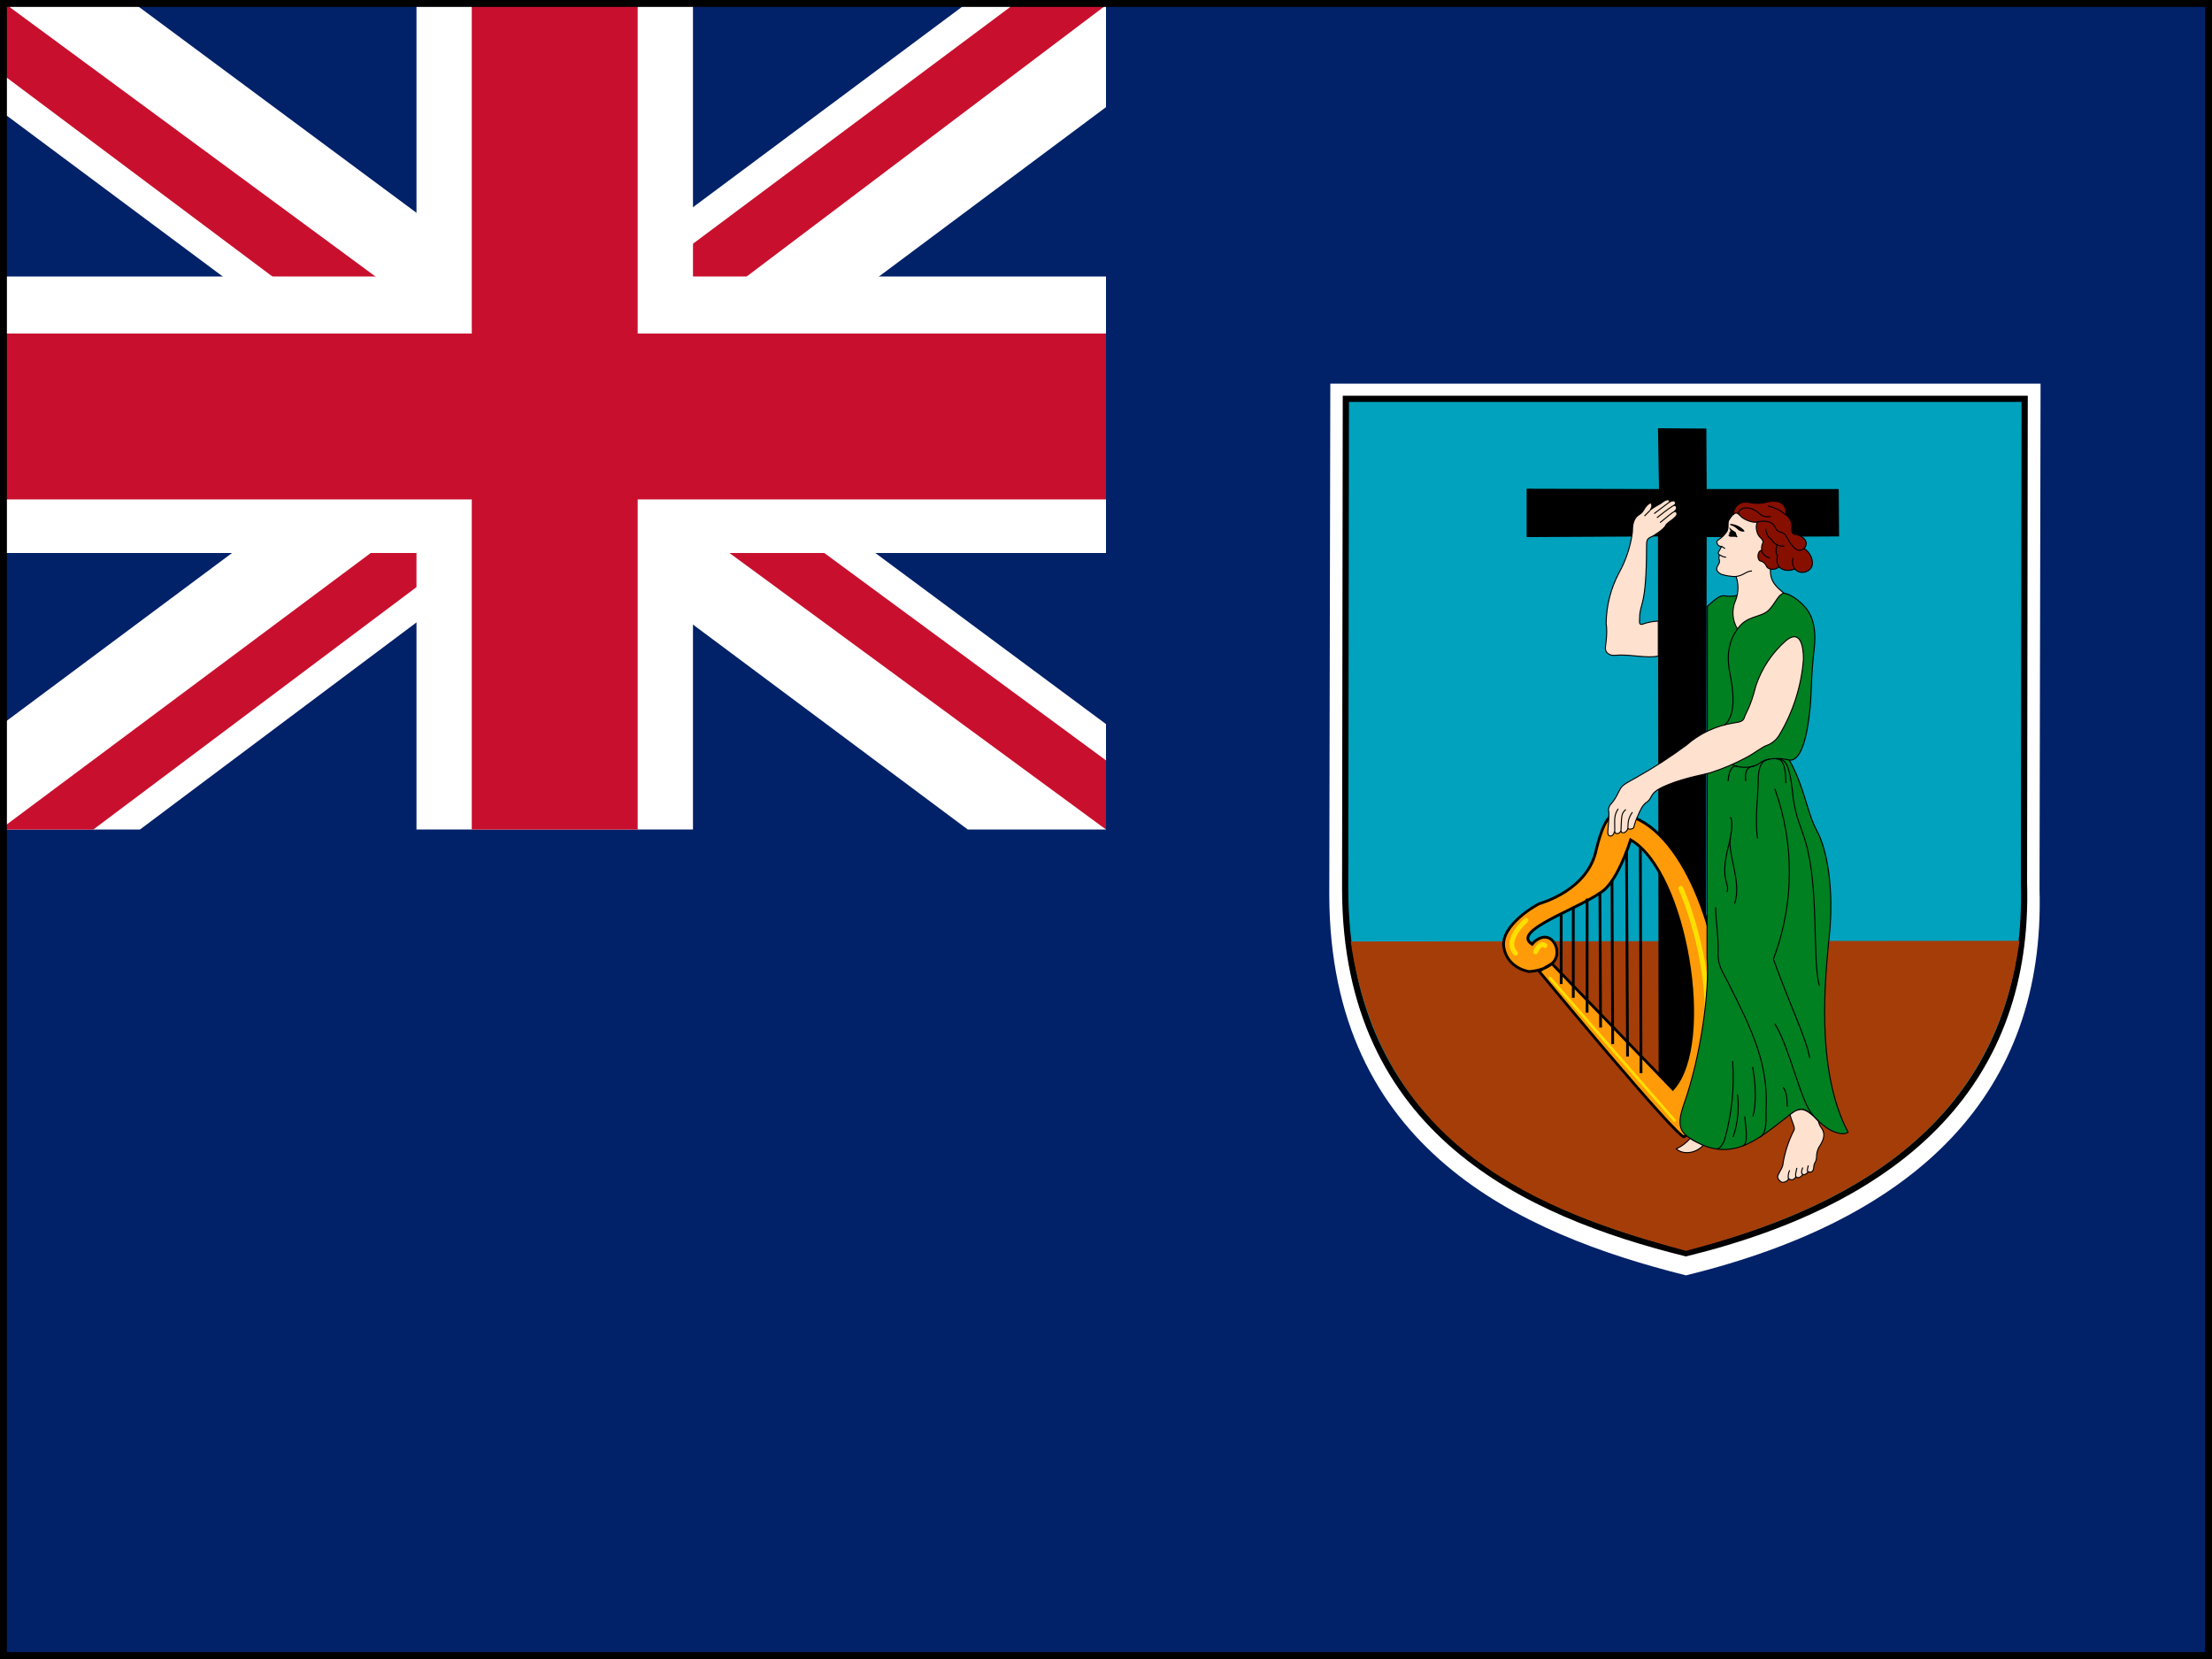
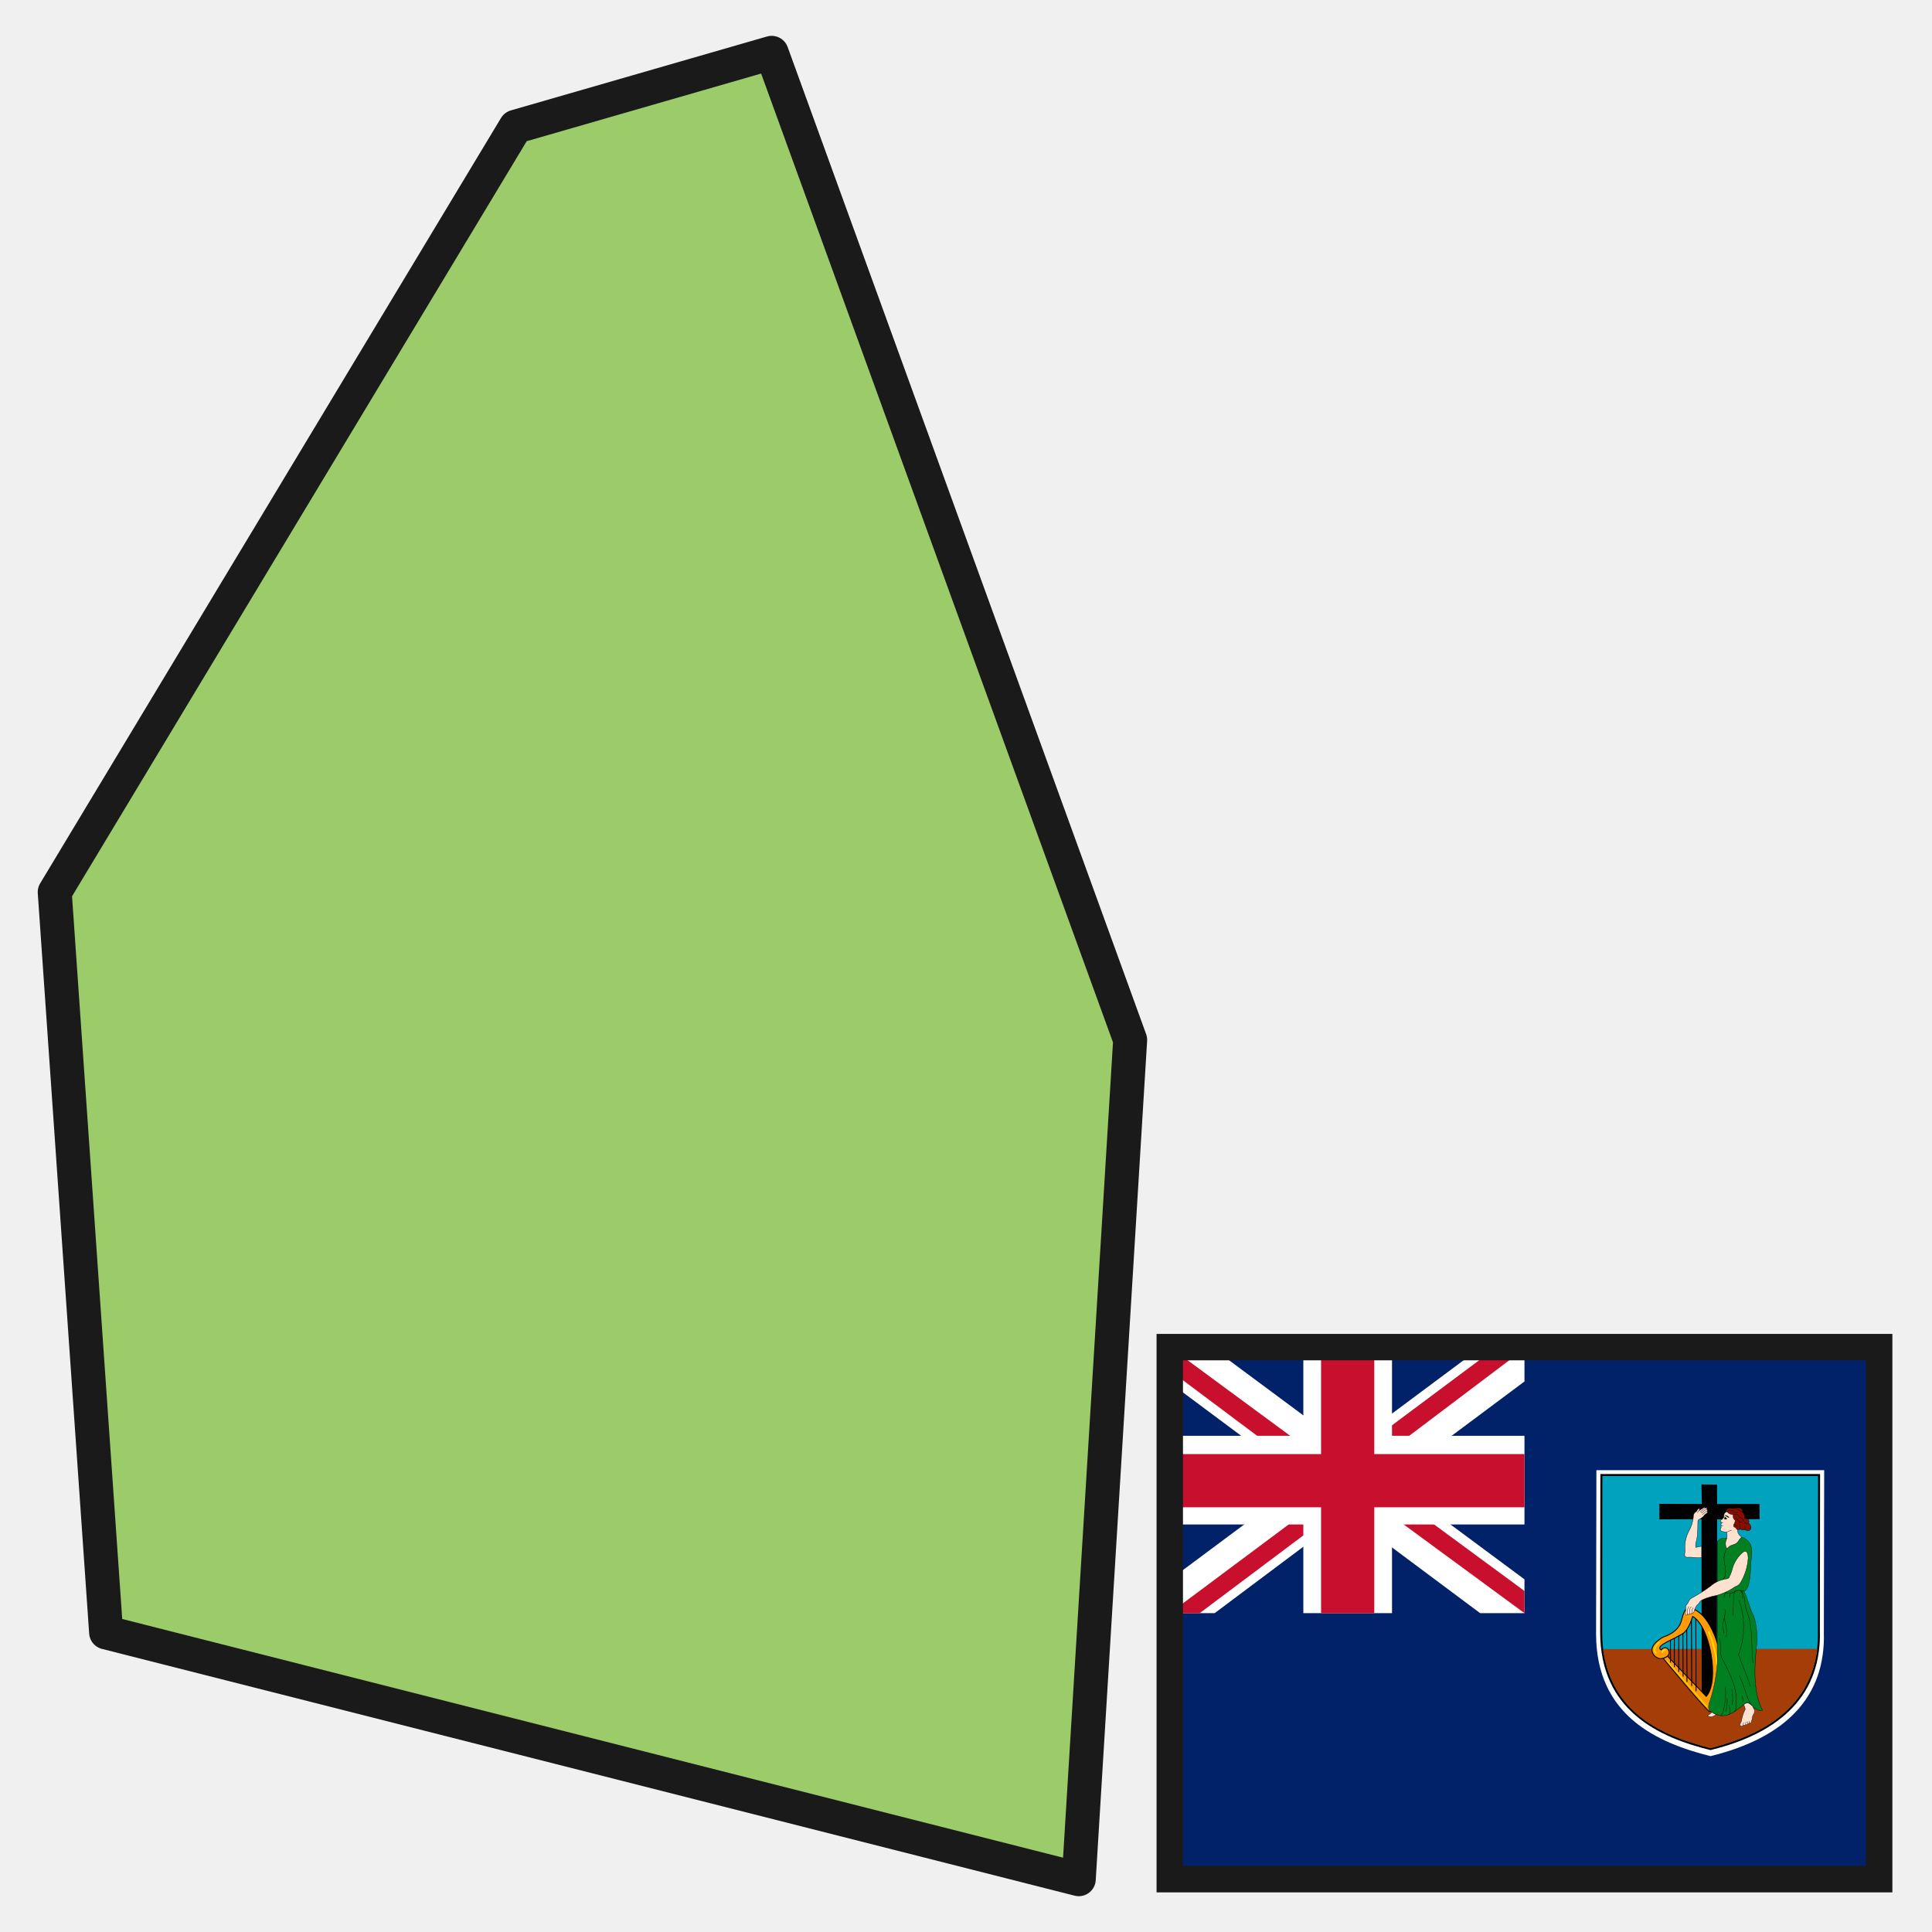
- <svg xmlns="http://www.w3.org/2000/svg" id="flag-icons-ms" viewBox="0 0 640 480">
-   <path fill="#012169" d="M0 0h640v480H0z" />
-   <path fill="#fff" d="M384.9 111h205.5l-.3 146.3c1.7 58.7-34.9 95.2-102.3 111.7-47.9-12-103-36.5-103.2-110z" />
-   <path fill="#00a2bd" stroke="#000" stroke-width="1.8" d="M389.4 115.4h196.4l-.2 140.2c1.6 56.3-33.4 91.2-97.8 107-45.8-11.4-98.5-35-98.6-105.4z" />
-   <path fill="#a53d08" d="M584.3 272.2c-7.2 53.7-48.6 77.2-96.5 89.7-42.5-11.4-88.2-29.6-97-89.5z" />
-   <path d="m480 141.5-.3-17.6 14 .1.1 17.5H532l.1 13.7-38.3.2-.3 161.4-13.6.1-.2-161.7-38 .2v-14z" />
-   <path fill="#ff9a08" fill-rule="evenodd" stroke="#000" stroke-width=".8" d="m449 278.8 35 36.3c12.1-13.3 3.7-63-12.2-72.1-1.9 5.9-5.1 13-8.6 15.2-7.5 5.2-26.1 11.2-19.9 15 1.4-1.9 5.1-3.7 6.9.6 2 6.9-7.8 7.3-7.8 7.3s-6.2-.8-7.3-7c-1-6.4 9.3-12.2 10.2-12.6.8-.3 14.3-4 16.6-15.9 2.9-11.8 5.8-10 6.3-10.2 17.7 1.7 29.2 33.3 29.9 55.5s-9 37-10.8 38c-1.7.9-42-47.9-42-47.9z" />
-   <path fill="#ff9a08" stroke="#000" stroke-width=".8" d="m474.6 245 .2 65.5m-4.2-64.2.3 59.4m-4.5-50.8.2 47.2m-3.7-43.9.2 39.1m-3.9-37.3v33m-4-30.4v26.1m-3.5-24v20" />
-   <g fill="none" stroke="#ffdf00" stroke-linecap="round" stroke-width="1.8">
-     <path stroke-width=".8" d="m448.5 283 36 41.2" />
-     <path stroke-width="1.4" d="M486.3 257s16.4 35.7 1.2 65m-43.2-46.6s1.2-3.1 2.7-1.8m-5.5-7.3s-6.6 5.7-3 9.5" />
+ <svg xmlns="http://www.w3.org/2000/svg" viewBox="0 0 512 512">
+   <g transform="translate(-131.15 -32.15) scale(1.1256)">
+     <path d="M 382.6 273.4 L 370.5 471.0 L 141.5 412.9 L 129.4 238.6 L 237.9 58.4 L 298.2 41.0 L 382.6 273.4 Z" fill="#9ccb6a" stroke="#1a1a1a" stroke-width="8" stroke-linejoin="round" fill-rule="evenodd" />
  </g>
-   <path fill="#008021" stroke="#000" stroke-width=".3" d="M494 175.4c2.3-2 3.6-3.3 5.1-3s3.5 0 5-.4a31 31 0 0 1 12-.4c1 .2 2.5.7 4.6 2.5s5.2 5 4.2 13.6-.7 12.3-1.2 17.2c-.8 8.5-2.7 15.5-6 15 4.5 8 5 15 8 20.5s4.8 16.8 3.7 29c-1.2 12.3-4.4 39.7 5.3 58.2-1.6 1.1-5.5 0-9-3.7s-5-3.6-7.8-1.4c-8.8 6.7-17 14.8-29.1 6.7-2.8-1.8-3.6-4-1.6-9.7 5-14 7.5-33.4 6.7-42.4z" />
-   <path fill="#ffe1cf" stroke="#000" stroke-width=".3" d="M502.3 166.8a10 10 0 0 1-.1 6.8 9 9 0 0 0 .5 8.4c2.7-4 6.6-3.2 9-5.4 2.2-2.3 2.7-4.5 4.4-5-1.7-1.5-4.3-3.2-3.8-7.5.6-4.4 6.7-8 1.2-14.6a8 8 0 0 0-13.4 1.2c-.3.8.2 2.4-.7 3.4a8 8 0 0 1-2.1 2q-1 .6-.2 1.6.3.4 1 .4l-.8 1.5q-.4.4.2 1c-.5 1.3.4 1.5-.2 2.5s-1.2 2 .6 3c.6.3 3 .8 4.4.7zm-22.5 23c-3.2.8-8.4-.6-12.3-.2-1.8.2-3.2-.7-3-2.4s.6-4.4.2-6.8a32 32 0 0 1 3.8-14.8 33 33 0 0 0 3.8-11.6c0-1.9.2-3.9 1.8-5 1.2-.7 1.4-1.4 1.8-2 1-1.5 2-1.8 2-1q.2.7-.5 1.6c1-.8 2.8-1.8 3.2-2 .4-.4 2.4-1.8 2.5-.4q1.3-.6 1.6 0 .2.6-.3 1c.6 0 1.2.9 0 1.8.7-.2 1.3.8.2 1.7-1 1-2.4 1.6-2.7 2.4s-3.2 2.9-4.3 3.3c-1.1.5-1.2 1.1-1.2 2.7 0 17.8-2 16.3-2 20.7 0 1-.3 2.1.8 1.8a15 15 0 0 1 4.6-.9v10zm.7 38.2c5.2-2.6 11.2-3.6 14.3-4.4a62 62 0 0 0 10.4-4.4c2.5-1.3 4.5-3 5.9-3.5a7 7 0 0 0 3.8-3.2 50 50 0 0 0 6.9-21.8c0-4-1-8.6-5-5.4a30 30 0 0 0-8.8 13.2c-1.6 6.4-3 7.9-3.3 9.1-.4 1.3-1.6 1.3-3.2 1.6a27 27 0 0 0-13.6 6.4 136 136 0 0 1-14.2 9.2c-3.7 2.1-4.4 2.3-5.2 4q-1.2 2.5-2.2 3.6-1.2 1.2-.8 2.6c.1.8-.2 4.2-.3 5.4s.3 1.4.7 1.5c.4 0 1-.2 1.3-1.6-.2 1.4 1.7 1 1.8-.1 0 1.5 2 .6 2-.8 0 1 1.7.3 1.7 0q.5-2 1.2-3.4c.6-1.4 1.3-3.2 2.7-4 1.5-1.2.8-2.4 3.9-4zm37.4 94.5c.3 1.3 1 2.7 1.2 3.6s-.2 1.1-.4 1.6a33 33 0 0 0-2.8 8.8c0 1.2-1 2.4-1.3 3.2q-.8 1.2.8 2.3c.4.3 2-.2 2.1-1q1.2.9 2.1-.5 1 .7 2-.7c.5.3 1.3-.3 1.6-.8.8.4 1.6 0 1.6-1.6q.1-.7.5-1.3.3-.7.3-1.7c0-.7.3-2 .9-2.8.6-1 1.5-2.5 1.1-4-.4-1.4-1-1.3-1.5-3.2-1.3-1.4-3-3.2-4.8-3.4-1.8 0-2.8 1.1-3.4 1.5zm-32.9 9.9c1.7 1.6 5.3 1.6 7.8-1-.9-.4-3-1.4-3.8-2a12 12 0 0 1-4 3z" />
-   <path fill="#870f00" stroke="#000" stroke-width=".3" d="M501.4 149c.6-4 3.5-4 5.3-3.5.8.1 2.6.3 4.4-.2 3.4-.9 6 .3 5.6 3.6 1 .7 2 2.3 1.7 3.7q-.3 2 1.4 2.1c1.3.2 4 1.8 2.2 4 1.7 1 3 3.7 2.1 5.4s-3.6 2.1-4.8.5c-1.3.6-3.3.7-4.6-.6-.9 1-3 .9-3.5 0q-.6-1.4-1.9-1.7c-.9-.3-1-2.8.4-3.1q-.1-1.3.3-2t-.8-1.8c-.8-.7-1.5-3-.7-4.4-1.4.5-4.4-.9-5-1.8q-1.2-1.4-2.1-.2z" />
-   <g fill="none" stroke="#000" stroke-width=".3">
-     <path d="M502.3 166.8c2.2-.3 3-1.6 4.6-1.6m-9.4-4.7.5.3q.7.4 1.4.4m-1.3-3.1 1 .6m4.2-9.7c-1.3-1.3 2.2-3.8 6-.2.8.8 2.5.8 3 .6m-3.8 1.6c1.8-.4 4.3-.4 5.1 1.6s2.3.6 3.5 3c1.2 2.3 3 4.8 5 3m-7.4 5.4a4 4 0 0 1-.4-3.2c-.7-.8-.4-2.5 0-3.3m-4.6 1.7c0 .7 1 2 2.4 2.2m7.2 3.2q-1-1.4-.5-3.2" />
-     <path d="M510.9 153c0 1.1.6 2.5 1.6 3 .3.6 1.4 2.2 3.8 2m.4-9a11 11 0 0 0-5.2-2.6m-8.8 35.6c-2 2.7-3.2 6.4-2.4 11.6 1 5.2 2.4 12.8-1.3 16.2m18.6 10.1c-2.6-.7-6.4-.7-8.5.9-2 1.5-5.6 1.6-7.9.4" />
-     <path d="M512 219.6c-2.3.4-3.3 2.1-3.3 6.4 0 4.2-1 10.4-.2 16.6m-.6-21.1c-1.6.4-3.2.4-2.8 4.5m-5.1 0c.1-2.4 1-4.8 2.6-4.3m14.1 4.9c0-5.6-1.2-7.1-2.8-7 2.2 0 3.7.3 4.7 9.2.6 6.8 2 9 3.7 14.4 4.1 13.6 2 34.5 4.1 42m-12.9-57a71 71 0 0 1-.4 49.3c4.8 13.4 9.6 23.1 10.5 28.6m-23.9-48c.8-2.9-2.2-3.2.4-13.3q1.6-6.4.6-8.4" />
-     <path d="M500.7 242.4c-1 4.4 3.3 12.8 1.2 19m-5.5 1.1c0 4 .9 9 .7 13-.2 3.9 1.4 5.7 3.2 9.4 6.8 13.4 11.2 22.9 10.7 35.5-.2 2.4.6 7.2-1.8 8.6m-12.6 3.4c.7 0 1.4-.4 2.3-2.4a65 65 0 0 0 2.4-23m1.4 9.6c.4 2.6.4 8-1.3 12.4" />
-     <path d="M507.1 308.7c1 5.6 1 10.7.1 14.3m-2.4 0c.2 2.2 1.2 8-.5 8.5m9.2-35.3c4.3 6.7 7.6 23.2 11.2 26.6m-7.6-2.6c0-1.8-.1-4.4-1.2-5.6M471 239.4c.1-1.2-.1-2.4 1.3-4.4m-3.3 5.2c.2-4.4.1-4.8 1.4-6m-3.2 6.1c0-3.2-.3-4.3 1-6.3m14.9-88.8-4.5 3.4m5.8-2.4q-.7.2-5 3.6m5.1-1.8c-1 .4-2.6 2-4.2 3.2m-2.9-3.5-1.6 1.6M517.5 341c-.2-.2-.2-1.3.3-2.4m1.9 1.9c-.4-.3 0-1.7.2-2.6m1.7 1.9q-.7-.4 0-2m1.5 1.2q-.4 0 .1-1.8" />
+   <rect x="310" y="357" width="188" height="141" fill="#ffffff" />
+   <g transform="translate(310 357) scale(0.29375)">
+     <path fill="#012169" d="M0 0h640v480H0z" />
+     <path fill="#fff" d="M384.9 111h205.5l-.3 146.3c1.7 58.7-34.9 95.2-102.3 111.7-47.9-12-103-36.5-103.2-110z" />
+     <path fill="#00a2bd" stroke="#000" stroke-width="1.8" d="M389.4 115.4h196.4l-.2 140.2c1.6 56.3-33.4 91.2-97.8 107-45.8-11.4-98.5-35-98.6-105.4z" />
+     <path fill="#a53d08" d="M584.3 272.2c-7.2 53.7-48.6 77.2-96.5 89.7-42.5-11.4-88.2-29.6-97-89.5z" />
+     <path d="m480 141.5-.3-17.6 14 .1.1 17.5H532l.1 13.7-38.3.2-.3 161.4-13.6.1-.2-161.7-38 .2v-14z" />
+     <path fill="#ff9a08" fill-rule="evenodd" stroke="#000" stroke-width=".8" d="m449 278.8 35 36.3c12.1-13.3 3.7-63-12.2-72.1-1.9 5.9-5.1 13-8.6 15.2-7.5 5.2-26.1 11.2-19.9 15 1.4-1.9 5.1-3.7 6.9.6 2 6.9-7.8 7.3-7.8 7.3s-6.2-.8-7.3-7c-1-6.4 9.3-12.2 10.2-12.6.8-.3 14.3-4 16.6-15.9 2.9-11.8 5.8-10 6.3-10.2 17.7 1.7 29.2 33.3 29.9 55.5s-9 37-10.8 38c-1.7.9-42-47.9-42-47.9z" />
+     <path fill="#ff9a08" stroke="#000" stroke-width=".8" d="m474.6 245 .2 65.5m-4.2-64.2.3 59.4m-4.5-50.8.2 47.2m-3.7-43.9.2 39.1m-3.9-37.3v33m-4-30.4v26.1m-3.5-24v20" />
+     <g fill="none" stroke="#ffdf00" stroke-linecap="round" stroke-width="1.8">
+       <path stroke-width=".8" d="m448.5 283 36 41.2" />
+       <path stroke-width="1.4" d="M486.3 257s16.4 35.7 1.2 65m-43.2-46.6s1.2-3.1 2.7-1.8m-5.5-7.3s-6.6 5.7-3 9.5" />
+     </g>
+     <path fill="#008021" stroke="#000" stroke-width=".3" d="M494 175.4c2.3-2 3.6-3.3 5.1-3s3.5 0 5-.4a31 31 0 0 1 12-.4c1 .2 2.5.7 4.6 2.5s5.2 5 4.2 13.6-.7 12.3-1.2 17.2c-.8 8.5-2.7 15.5-6 15 4.5 8 5 15 8 20.5s4.8 16.8 3.7 29c-1.2 12.3-4.4 39.7 5.3 58.2-1.6 1.1-5.5 0-9-3.7s-5-3.6-7.8-1.4c-8.8 6.7-17 14.8-29.1 6.7-2.8-1.8-3.6-4-1.6-9.7 5-14 7.5-33.4 6.7-42.4z" />
+     <path fill="#ffe1cf" stroke="#000" stroke-width=".3" d="M502.3 166.8a10 10 0 0 1-.1 6.8 9 9 0 0 0 .5 8.4c2.7-4 6.6-3.2 9-5.4 2.2-2.3 2.7-4.5 4.4-5-1.7-1.5-4.3-3.2-3.8-7.5.6-4.4 6.7-8 1.2-14.6a8 8 0 0 0-13.4 1.2c-.3.8.2 2.4-.7 3.4a8 8 0 0 1-2.1 2q-1 .6-.2 1.6.3.4 1 .4l-.8 1.5q-.4.4.2 1c-.5 1.3.4 1.5-.2 2.5s-1.2 2 .6 3c.6.3 3 .8 4.4.7zm-22.5 23c-3.2.8-8.4-.6-12.3-.2-1.8.2-3.2-.7-3-2.4s.6-4.4.2-6.8a32 32 0 0 1 3.8-14.8 33 33 0 0 0 3.8-11.6c0-1.9.2-3.9 1.8-5 1.2-.7 1.4-1.4 1.8-2 1-1.5 2-1.8 2-1q.2.7-.5 1.6c1-.8 2.8-1.8 3.2-2 .4-.4 2.4-1.8 2.5-.4q1.3-.6 1.6 0 .2.6-.3 1c.6 0 1.2.9 0 1.8.7-.2 1.3.8.2 1.7-1 1-2.4 1.6-2.7 2.4s-3.2 2.9-4.3 3.3c-1.1.5-1.2 1.1-1.2 2.7 0 17.8-2 16.3-2 20.7 0 1-.3 2.1.8 1.8a15 15 0 0 1 4.6-.9v10zm.7 38.2c5.2-2.6 11.2-3.6 14.3-4.4a62 62 0 0 0 10.4-4.4c2.5-1.3 4.5-3 5.9-3.5a7 7 0 0 0 3.8-3.2 50 50 0 0 0 6.9-21.8c0-4-1-8.6-5-5.4a30 30 0 0 0-8.8 13.2c-1.6 6.4-3 7.9-3.3 9.1-.4 1.3-1.6 1.3-3.2 1.6a27 27 0 0 0-13.6 6.4 136 136 0 0 1-14.2 9.2c-3.7 2.1-4.4 2.3-5.2 4q-1.2 2.5-2.2 3.6-1.2 1.2-.8 2.6c.1.8-.2 4.2-.3 5.4s.3 1.4.7 1.5c.4 0 1-.2 1.3-1.6-.2 1.4 1.7 1 1.8-.1 0 1.5 2 .6 2-.8 0 1 1.7.3 1.7 0q.5-2 1.2-3.4c.6-1.4 1.3-3.2 2.7-4 1.5-1.2.8-2.4 3.9-4zm37.4 94.5c.3 1.3 1 2.7 1.2 3.6s-.2 1.1-.4 1.6a33 33 0 0 0-2.8 8.8c0 1.2-1 2.4-1.3 3.2q-.8 1.2.8 2.3c.4.3 2-.2 2.1-1q1.2.9 2.1-.5 1 .7 2-.7c.5.3 1.3-.3 1.6-.8.8.4 1.6 0 1.6-1.6q.1-.7.5-1.3.3-.7.3-1.7c0-.7.3-2 .9-2.8.6-1 1.5-2.5 1.1-4-.4-1.4-1-1.3-1.5-3.2-1.3-1.4-3-3.2-4.8-3.4-1.8 0-2.8 1.1-3.4 1.5zm-32.9 9.9c1.7 1.6 5.3 1.6 7.8-1-.9-.4-3-1.4-3.8-2a12 12 0 0 1-4 3z" />
+     <path fill="#870f00" stroke="#000" stroke-width=".3" d="M501.4 149c.6-4 3.5-4 5.3-3.5.8.1 2.6.3 4.4-.2 3.4-.9 6 .3 5.6 3.6 1 .7 2 2.3 1.7 3.7q-.3 2 1.4 2.1c1.3.2 4 1.8 2.2 4 1.7 1 3 3.7 2.1 5.4s-3.6 2.1-4.8.5c-1.3.6-3.3.7-4.6-.6-.9 1-3 .9-3.5 0q-.6-1.4-1.9-1.7c-.9-.3-1-2.8.4-3.1q-.1-1.3.3-2t-.8-1.8c-.8-.7-1.5-3-.7-4.4-1.4.5-4.4-.9-5-1.8q-1.2-1.4-2.1-.2z" />
+     <g fill="none" stroke="#000" stroke-width=".3">
+       <path d="M502.3 166.8c2.2-.3 3-1.6 4.6-1.6m-9.4-4.7.5.3q.7.4 1.4.4m-1.3-3.1 1 .6m4.2-9.7c-1.3-1.3 2.2-3.8 6-.2.8.8 2.5.8 3 .6m-3.8 1.6c1.8-.4 4.3-.4 5.1 1.6s2.3.6 3.5 3c1.2 2.3 3 4.8 5 3m-7.4 5.4a4 4 0 0 1-.4-3.2c-.7-.8-.4-2.5 0-3.3m-4.6 1.7c0 .7 1 2 2.4 2.2m7.2 3.2q-1-1.4-.5-3.2" />
+       <path d="M510.9 153c0 1.1.6 2.5 1.6 3 .3.6 1.4 2.2 3.8 2m.4-9a11 11 0 0 0-5.2-2.6m-8.8 35.6c-2 2.7-3.2 6.4-2.4 11.6 1 5.2 2.4 12.8-1.3 16.2m18.6 10.1c-2.6-.7-6.4-.7-8.5.9-2 1.5-5.6 1.6-7.9.4" />
+       <path d="M512 219.6c-2.3.4-3.3 2.1-3.3 6.4 0 4.2-1 10.4-.2 16.6m-.6-21.1c-1.6.4-3.2.4-2.8 4.5m-5.1 0c.1-2.4 1-4.8 2.6-4.3m14.1 4.9c0-5.6-1.2-7.1-2.8-7 2.2 0 3.7.3 4.7 9.2.6 6.8 2 9 3.7 14.4 4.1 13.6 2 34.5 4.1 42m-12.9-57a71 71 0 0 1-.4 49.3c4.8 13.4 9.6 23.1 10.5 28.6m-23.9-48c.8-2.9-2.2-3.2.4-13.3q1.6-6.4.6-8.4" />
+       <path d="M500.7 242.4c-1 4.4 3.3 12.8 1.2 19m-5.5 1.1c0 4 .9 9 .7 13-.2 3.9 1.4 5.7 3.2 9.4 6.8 13.4 11.2 22.9 10.7 35.5-.2 2.4.6 7.2-1.8 8.6m-12.6 3.4c.7 0 1.4-.4 2.3-2.4a65 65 0 0 0 2.4-23m1.4 9.6c.4 2.6.4 8-1.3 12.4" />
+       <path d="M507.1 308.7c1 5.6 1 10.7.1 14.3m-2.4 0c.2 2.2 1.2 8-.5 8.5m9.2-35.3c4.3 6.7 7.6 23.2 11.2 26.6m-7.6-2.6c0-1.8-.1-4.4-1.2-5.6M471 239.4c.1-1.2-.1-2.4 1.3-4.4m-3.3 5.2c.2-4.4.1-4.8 1.4-6m-3.2 6.1c0-3.2-.3-4.3 1-6.3m14.9-88.8-4.5 3.4m5.8-2.4q-.7.2-5 3.6m5.1-1.8c-1 .4-2.6 2-4.2 3.2m-2.9-3.5-1.6 1.6M517.5 341c-.2-.2-.2-1.3.3-2.4m1.9 1.9c-.4-.3 0-1.7.2-2.6m1.7 1.9q-.7-.4 0-2m1.5 1.2q-.4 0 .1-1.8" />
+     </g>
+     <path d="M500.5 152.7c.8 1 1.7 1 1.8 1.6.2.8.3.8.4 1s-.4.2-.6 0h-1.4c-.4 0-.8-.5-.6-.5q.4-.1.2-.4 0-.5.4-.7l-.1-.3c-.2-.3-.3-1-.1-.8zm.5-1.1a6 6 0 0 1 3.4 1.6c.7.8.1.6-.2.6s-1-.2-1.4-.6a5 5 0 0 0-1.9-1.2c-.3 0-.6-.4 0-.4z" />
+     <path fill="#012169" d="M0 0h320v240H0z" />
+     <path fill="#FFF" d="m37.5 0 122 90.5L281 0h39v31l-120 89.5 120 89V240h-40l-120-89.5L40.5 240H0v-30l119.5-89L0 32V0z" />
+     <path fill="#C8102E" d="M212 140.5 320 220v20l-135.5-99.5zm-92 10 3 17.5-96 72H0zM320 0v1.5l-124.5 94 1-22L295 0zM0 0l119.5 88h-30L0 21z" />
+     <path fill="#FFF" d="M120.5 0v240h80V0zM0 80v80h320V80z" />
+     <path fill="#C8102E" d="M0 96.5v48h320v-48zM136.5 0v240h48V0z" />
+     <rect x="1" y="1" width="638" height="478" fill="none" stroke="#000000" stroke-width="2" />
  </g>
-   <path d="M500.5 152.7c.8 1 1.7 1 1.8 1.6.2.8.3.8.4 1s-.4.2-.6 0h-1.4c-.4 0-.8-.5-.6-.5q.4-.1.2-.4 0-.5.4-.7l-.1-.3c-.2-.3-.3-1-.1-.8zm.5-1.1a6 6 0 0 1 3.4 1.6c.7.8.1.6-.2.6s-1-.2-1.4-.6a5 5 0 0 0-1.9-1.2c-.3 0-.6-.4 0-.4z" />
-   <path fill="#012169" d="M0 0h320v240H0z" />
-   <path fill="#FFF" d="m37.5 0 122 90.5L281 0h39v31l-120 89.5 120 89V240h-40l-120-89.5L40.5 240H0v-30l119.5-89L0 32V0z" />
-   <path fill="#C8102E" d="M212 140.5 320 220v20l-135.5-99.5zm-92 10 3 17.5-96 72H0zM320 0v1.5l-124.5 94 1-22L295 0zM0 0l119.5 88h-30L0 21z" />
-   <path fill="#FFF" d="M120.5 0v240h80V0zM0 80v80h320V80z" />
-   <path fill="#C8102E" d="M0 96.5v48h320v-48zM136.5 0v240h48V0z" />
-   <rect x="1" y="1" width="638" height="478" fill="none" stroke="#000000" stroke-width="2" />
+   <rect x="310" y="357" width="188" height="141" fill="none" stroke="#1a1a1a" stroke-width="7" />
</svg>
